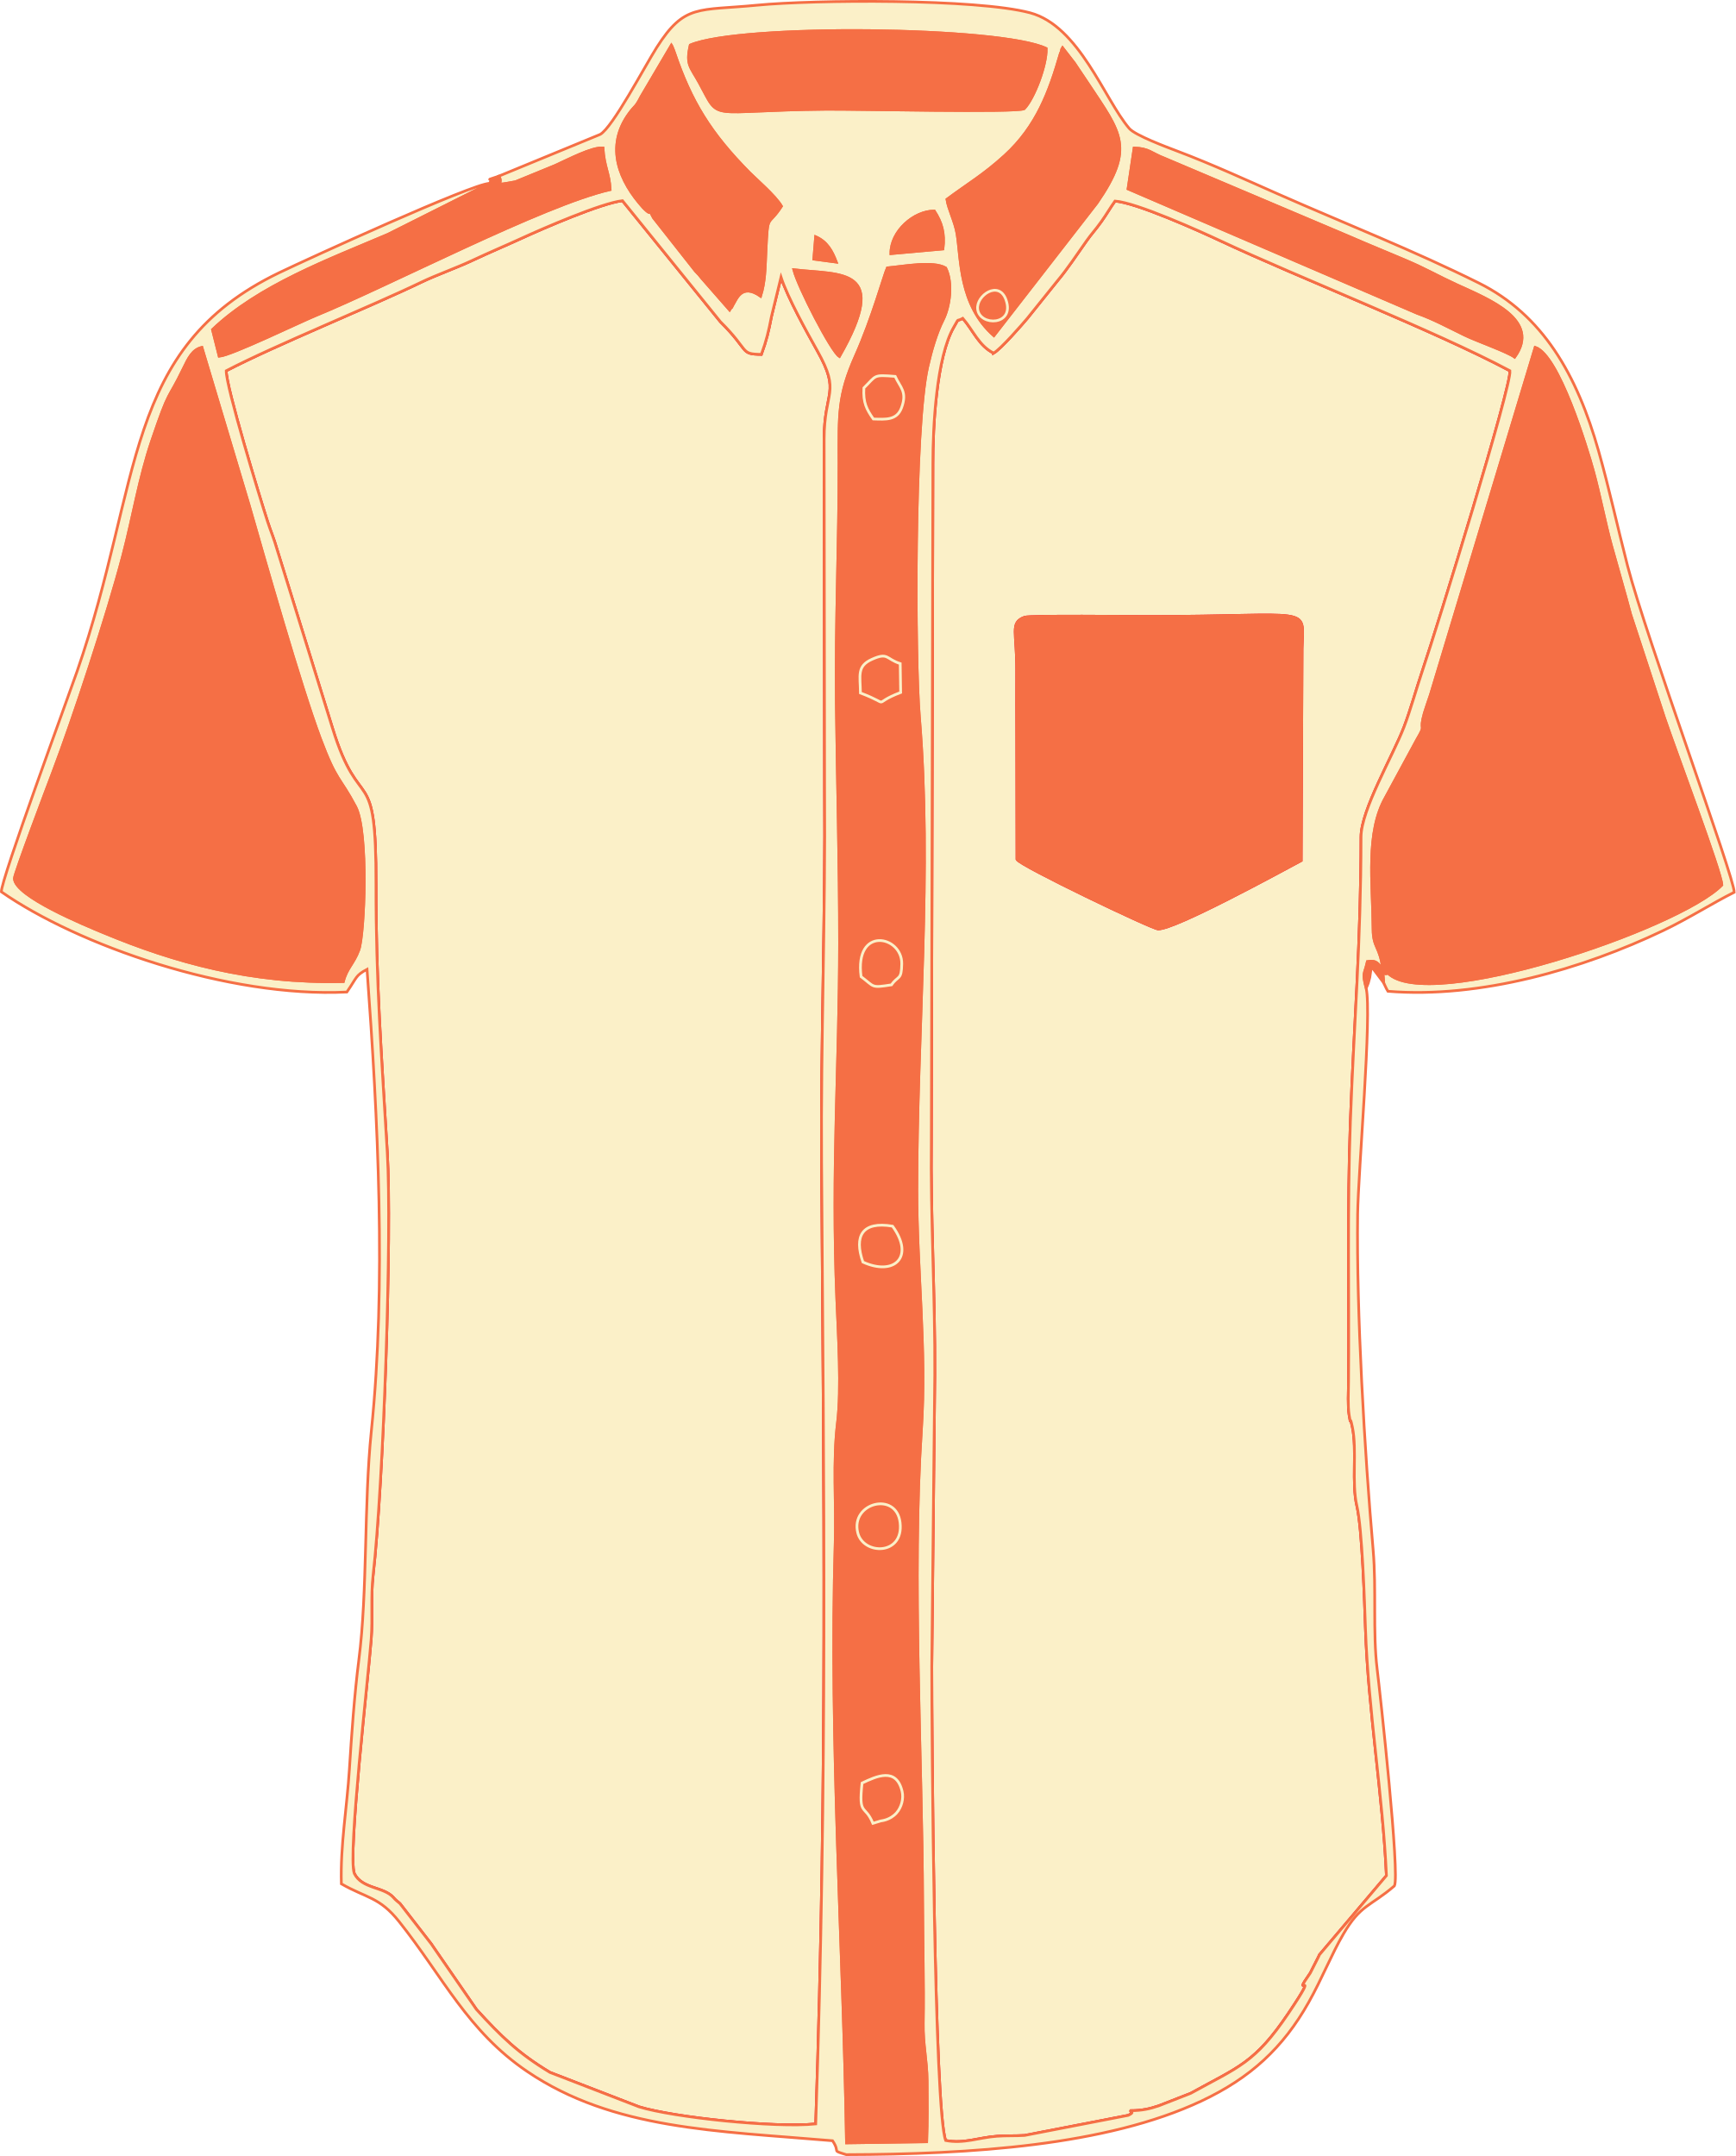
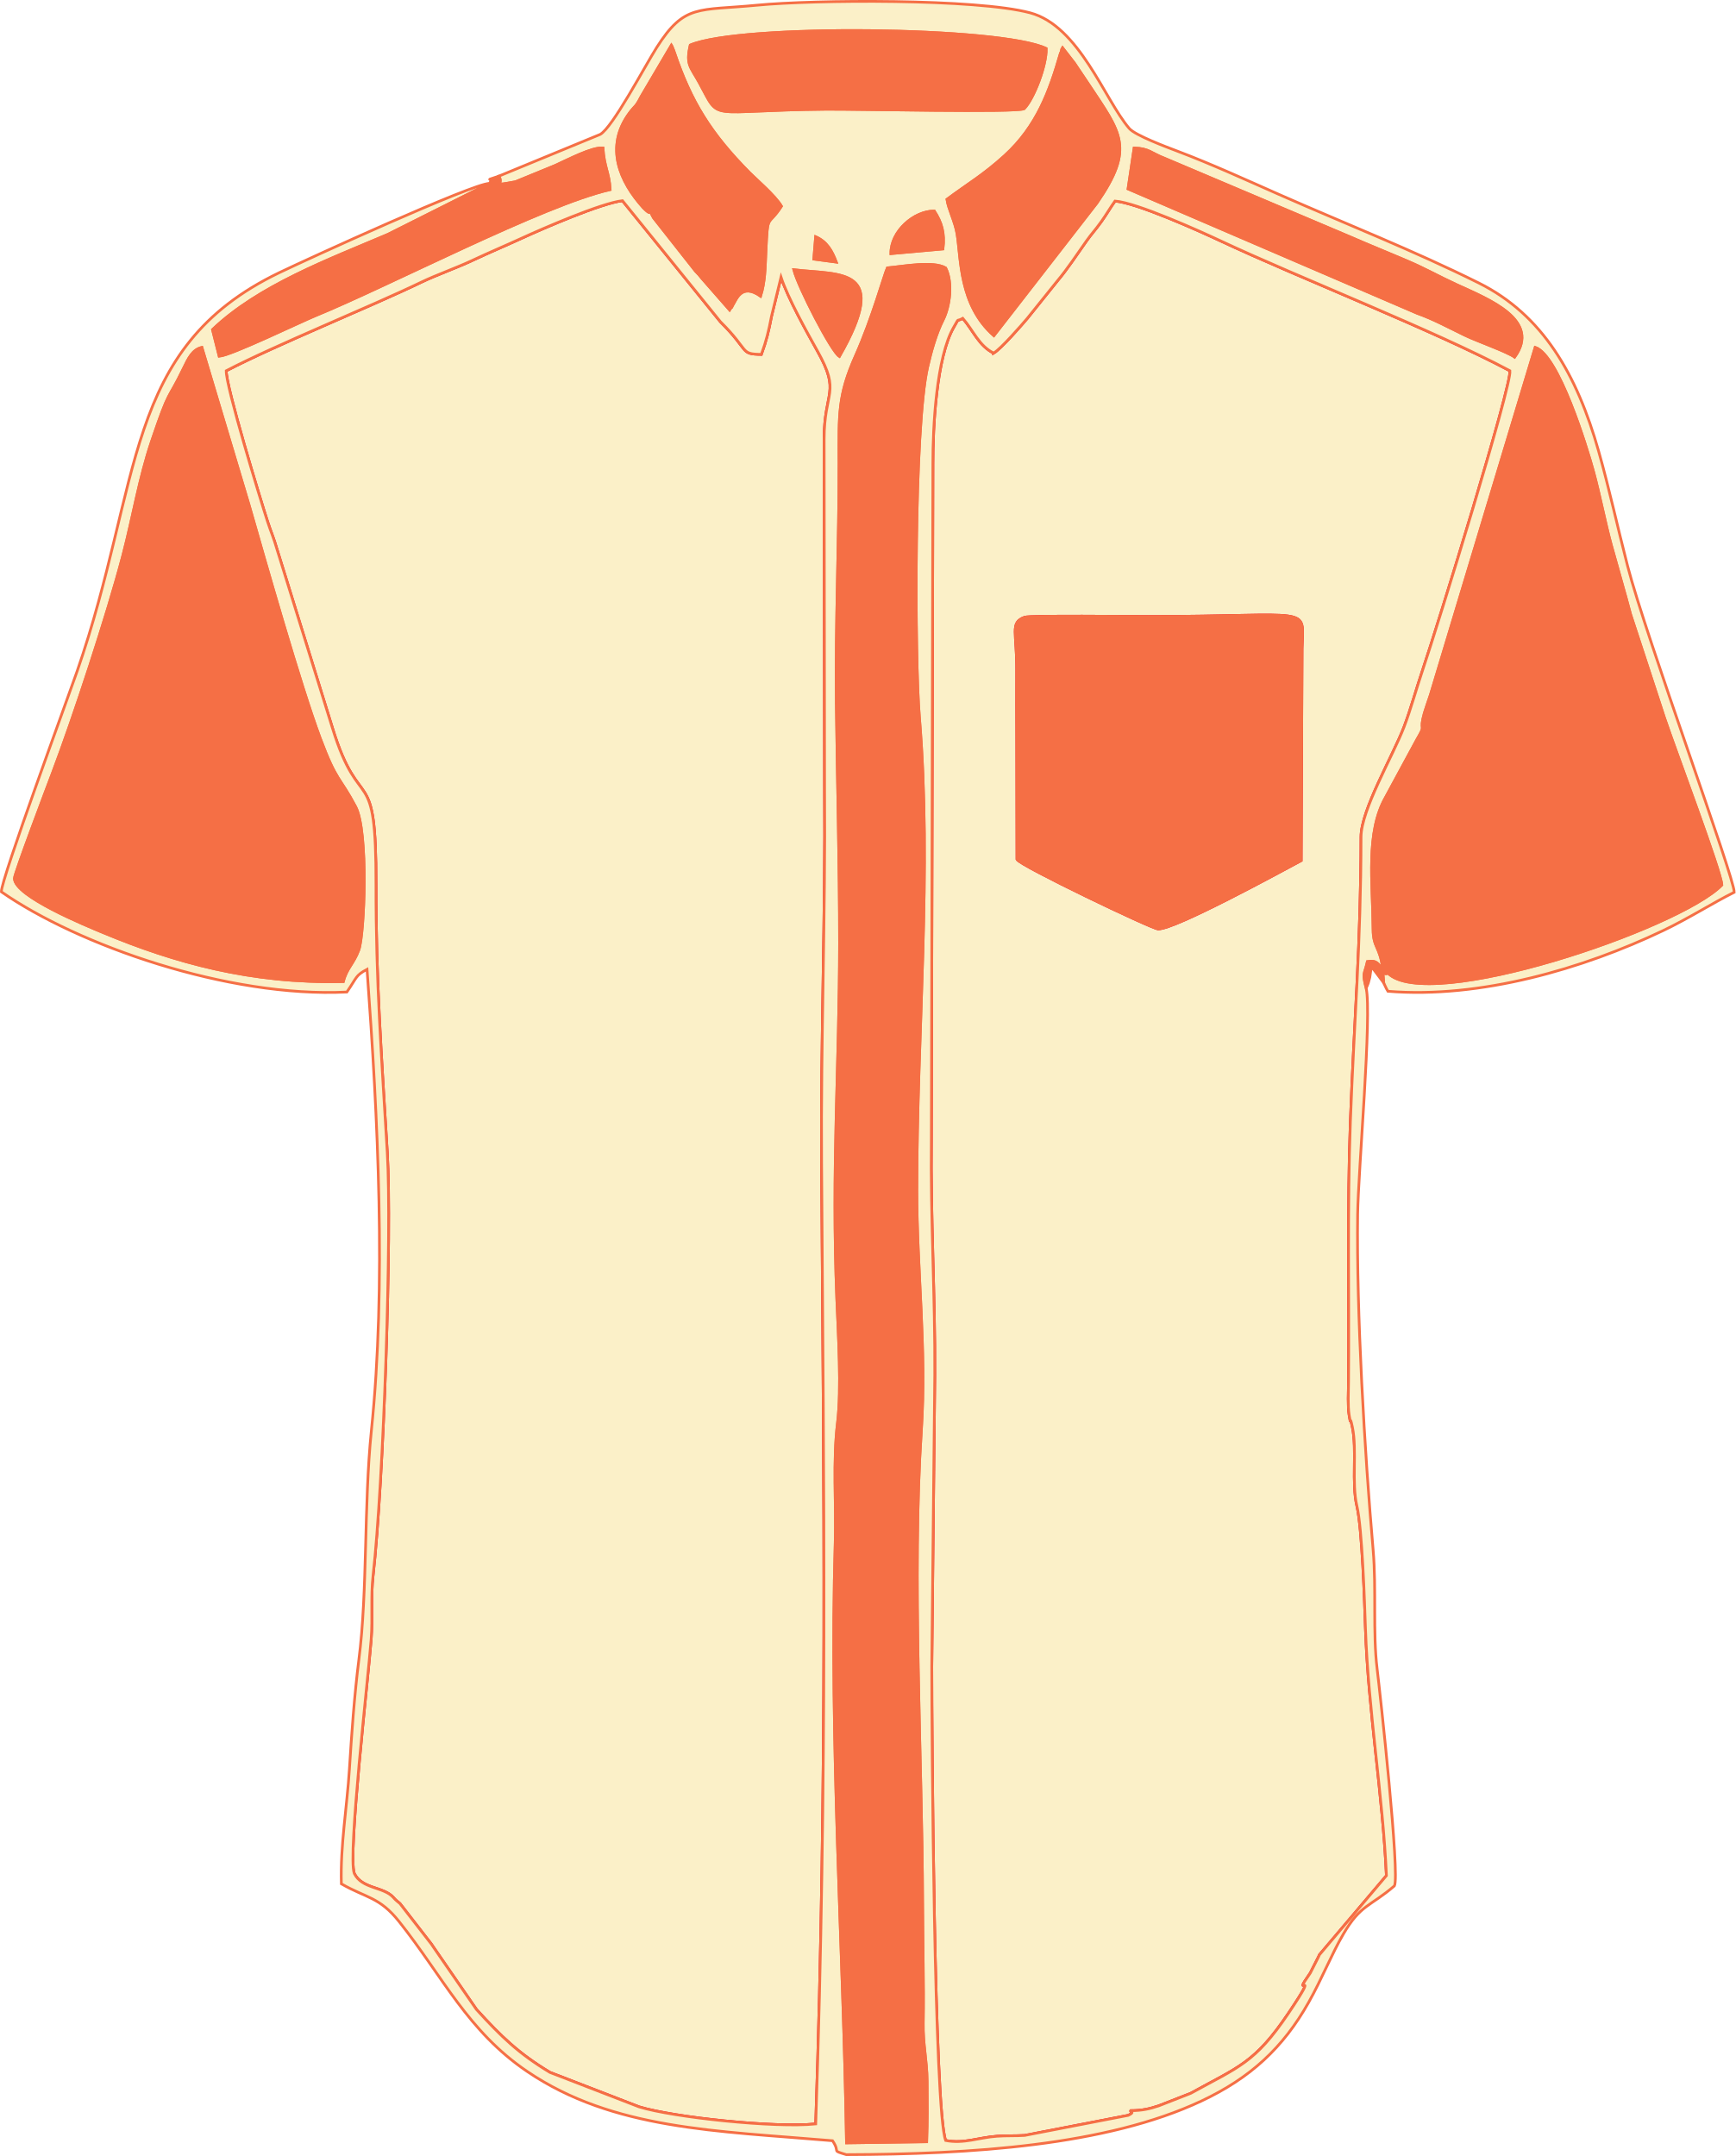
<svg xmlns="http://www.w3.org/2000/svg" xml:space="preserve" width="127.956mm" height="158.95mm" version="1.1" style="shape-rendering:geometricPrecision; text-rendering:geometricPrecision; image-rendering:optimizeQuality; fill-rule:evenodd; clip-rule:evenodd" viewBox="0 0 12795.64 15895.05">
  <defs>
    <style type="text/css">
   
    .str0 {stroke:#F50A2B;stroke-width:20;stroke-miterlimit:22.926}
    .str1 {stroke:#F56F45;stroke-width:20;stroke-miterlimit:22.926}
-     .str2 {stroke:#FBF0C8;stroke-width:20;stroke-miterlimit:22.926}
+     .str2 {stroke:rgba(255, 255, 255, 0.06)stroke-width:20;stroke-miterlimit:22.926}
    .fil1 {fill:#F56F45}
    .fil0 {fill:#FBF0C8}
   
  </style>
  </defs>
  <g id="Layer_x0020_1">
    <g id="_2128060728352">
      <path class="fil0 str0" d="M1668.04 2733.48c-4.26,111.04 248.87,940.71 304.13,1110.82 23.54,72.46 46.87,124.66 69.48,203.96l408.8 1317.61c204.99,667.44 323.32,221.58 321.56,1158.43 -1.32,700.43 41.17,1268.61 83.1,1971.23 35.47,594.22 -27.17,2436.04 -104.95,3122.14 -17.25,152.08 -1.89,311.51 -13.65,466.51 -21.4,281.79 -174.02,1597.34 -124.62,1727.85 56.94,115.64 217.32,96.88 288.17,177.28 19.96,22.64 24.43,23.87 48.28,44.32l232.52 299.88c3.32,4.88 7.34,11.11 10.63,16l320.87 464.94c180.91,198.68 309.76,324.42 542.01,464.33l656.41 253.68c251.4,77.96 1004.74,157.53 1303.22,126.09 86.18,-2579.53 60.19,-4642.6 43.19,-7087.21 -6.24,-897.29 29.42,-1823.16 21.96,-2754.67l-3.28 -2577.75c0,-362.22 126.09,-337.82 -49.41,-651.62 -79.8,-142.67 -217.54,-390.49 -268.41,-543.82l-70.42 289.47c-21.14,109.61 -37.5,178.98 -74.57,279.6 -161.06,-2.39 -82.54,-23.36 -301.81,-240.62l-722.17 -892.4c-156.1,17.68 -589.93,206.36 -739.69,275.21 -126.61,58.22 -232.49,101.79 -372.2,167.45 -107.5,50.54 -264.33,106.64 -367.11,156.24 -379.35,183.04 -1082.3,466.98 -1442.04,655.04z" />
      <path class="fil0 str0" d="M7496.61 5437.61c0,-160.38 -1.76,-320 -0.42,-480.17 2.52,-300.28 -52.1,-365.42 57.79,-406.47 38.93,-14.53 798.63,-5.77 908.79,-5.77 1230.98,0 1143.48,-88.09 1136.29,234.61l-6.3 1564.46c-142.37,75.84 -931.56,508.24 -1054.7,503.87 -45.56,-1.62 -1021.37,-468.6 -1039.97,-512.86l-1.48 -897.67zm-171 -2834.59c-108.93,-54.17 -148.94,-165.68 -227.43,-256.23 -53.16,29.66 -21.12,-12.71 -65.62,63.44 -130.26,222.9 -155.22,741.84 -154.88,1005.61l-11.29 4978.66c-7.18,589.23 28.73,1163.77 25.25,1743.74l-22.24 2148.14c-0.08,470.74 17.62,3279.2 102.43,3494.35 134.1,26.16 241.46,-21.38 378.27,-31.4 66.37,-4.86 140.89,-1.71 203.92,-5.91l764.23 -148.09c54.13,-26.68 11.57,-22.03 18.17,-34.48 85.53,-0.33 140.38,-13.53 206.29,-35.57l235.66 -92.13c353.27,-195.29 472.97,-222.14 720.99,-590.46 253.59,-376.6 6.22,-75.34 160.85,-296.66l59.84 -117.64c2.55,-5.6 5.69,-11.99 8.19,-17.63l493.34 -582.78c-26.44,-590.36 -133.76,-1216.41 -154.6,-1820.59 -6.97,-202.04 -23.98,-737.43 -63.22,-904.7 -40.4,-172.27 2.21,-411.66 -33.05,-580.21 -23.52,-112.45 -7.65,13.37 -24.13,-90.35 -10.79,-67.87 -5.14,-171.9 -4.55,-243.25 5.32,-642.85 -9.94,-1281.95 13.73,-1920.3 27.56,-743.05 78.03,-1314.67 78.5,-2098.06 0,-199.27 236.21,-599.17 317.11,-810.9 48.57,-127.12 90.3,-280.54 136.16,-416.35 117,-346.48 659.35,-2104.96 644.48,-2209.76 -555.21,-296.07 -1554.5,-685.72 -2139.47,-960.53 -134.48,-63.17 -613.42,-280.02 -772.18,-290.78 -31.68,43.59 -61.63,96.45 -99.46,149.51 -47.28,66.31 -71.18,88.34 -110.28,143.88 -73.28,104.03 -142.62,208.99 -212.88,292.64l-225.03 280.15c-38.39,45.48 -194.23,224.64 -247.1,254.66z" />
      <path class="fil0 str1" d="M2531.02 7236.36c-682.6,16.29 -1246.08,-142.56 -1769.99,-360.88 -127.12,-52.99 -653.08,-267.91 -654.45,-399.37 -0.35,-33.55 246.5,-686.44 280.41,-775.87 156.45,-412.68 405.98,-1173.14 518.42,-1602.45 78.91,-301.22 119.43,-569.17 214.48,-849.84 135.42,-399.84 114.12,-284.94 232.14,-529.99 38.78,-80.54 68.34,-140.64 136.13,-156.54l348.35 1164.18c123.45,429.32 378,1328.51 524.24,1718.44 122.37,326.23 141.38,277.57 260.86,503.86 95.68,181.23 65.56,941.71 23.34,1055.8 -38.48,104.01 -88.01,131.91 -113.93,232.66zm-862.98 -4502.88c359.74,-188.06 1062.69,-472 1442.04,-655.04 102.78,-49.6 259.61,-105.7 367.11,-156.24 139.71,-65.66 245.59,-109.23 372.2,-167.45 149.76,-68.85 583.59,-257.53 739.69,-275.21l722.17 892.4c219.27,217.26 140.75,238.23 301.81,240.62 37.07,-100.62 53.43,-169.99 74.57,-279.6l70.42 -289.47c50.87,153.33 188.61,401.15 268.41,543.82 175.5,313.8 49.41,289.4 49.41,651.62l3.28 2577.75c7.46,931.51 -28.2,1857.38 -21.96,2754.67 17,2444.61 42.99,4507.68 -43.19,7087.21 -298.48,31.44 -1051.82,-48.13 -1303.22,-126.09l-656.41 -253.68c-232.25,-139.91 -361.1,-265.65 -542.01,-464.33l-320.87 -464.94c-3.29,-4.89 -7.31,-11.12 -10.63,-16l-232.52 -299.88c-23.85,-20.45 -28.32,-21.68 -48.28,-44.32 -70.85,-80.4 -231.23,-61.64 -288.17,-177.28 -49.4,-130.51 103.22,-1446.06 124.62,-1727.85 11.76,-155 -3.6,-314.43 13.65,-466.51 77.78,-686.1 140.42,-2527.92 104.95,-3122.14 -41.93,-702.62 -84.42,-1270.8 -83.1,-1971.23 1.76,-936.85 -116.57,-490.99 -321.56,-1158.43l-408.8 -1317.61c-22.61,-79.3 -45.94,-131.5 -69.48,-203.96 -55.26,-170.11 -308.39,-999.78 -304.13,-1110.82zm5657.57 -130.47c52.87,-30.02 208.71,-209.18 247.1,-254.66l225.03 -280.15c70.26,-83.65 139.6,-188.61 212.88,-292.64 39.1,-55.54 63,-77.57 110.28,-143.88 37.83,-53.06 67.78,-105.92 99.46,-149.51 158.76,10.76 637.7,227.61 772.18,290.78 584.97,274.81 1584.26,664.46 2139.47,960.53 14.87,104.8 -527.48,1863.28 -644.48,2209.76 -45.86,135.81 -87.59,289.23 -136.16,416.35 -80.9,211.73 -317.11,611.63 -317.11,810.9 -0.47,783.39 -50.94,1355.01 -78.5,2098.06 -23.67,638.35 -8.41,1277.45 -13.73,1920.3 -0.59,71.35 -6.24,175.38 4.55,243.25 16.48,103.72 0.61,-22.1 24.13,90.35 35.26,168.55 -7.35,407.94 33.05,580.21 39.24,167.27 56.25,702.66 63.22,904.7 20.84,604.18 128.16,1230.23 154.6,1820.59l-493.34 582.78c-2.5,5.64 -5.64,12.03 -8.19,17.63l-59.84 117.64c-154.63,221.32 92.74,-79.94 -160.85,296.66 -248.02,368.32 -367.72,395.17 -720.99,590.46l-235.66 92.13c-65.91,22.04 -120.76,35.24 -206.29,35.57 -6.6,12.45 35.96,7.8 -18.17,34.48l-764.23 148.09c-63.03,4.2 -137.55,1.05 -203.92,5.91 -136.81,10.02 -244.17,57.56 -378.27,31.4 -84.81,-215.15 -102.51,-3023.6 -102.43,-3494.35l22.24 -2148.14c3.48,-579.97 -32.43,-1154.51 -25.25,-1743.74l11.29 -4978.66c-0.34,-263.77 24.62,-782.71 154.88,-1005.61 44.5,-76.15 12.46,-33.78 65.62,-63.44 78.49,90.55 118.5,202.06 227.43,256.23zm-1084.44 13195.09c-23.17,-1450.38 -126.94,-2960.95 -83.36,-4421.53 8.74,-292.88 -18,-598.92 17.12,-887.53 30.94,-254.11 5.78,-642.85 -5.08,-907.55 -40.06,-975.66 19.66,-1721.66 20.11,-2627.55 0.28,-591.33 -17.27,-1199.03 -23.58,-1768.04 -6.78,-610.47 20.59,-1186.58 19.59,-1770.06 -0.62,-363.9 -9.28,-499.6 123.39,-796.5 121.09,-270.94 210.75,-596.72 232.71,-644.15 125.83,-11.78 336.89,-52.68 429.59,0.47 54.25,108.86 31.53,283.3 -19.58,384.17 -48.98,96.67 -85.66,223.64 -113.35,344.9 -102.65,449.41 -96.29,2154.36 -61.08,2578.4 94.27,1135.65 -18.61,2332.42 -18.71,3490.41 -0.04,590.72 73.12,1173.2 33.62,1769.05 -71.62,1080.45 6.21,2422.34 9.09,3487.57 0.8,293.24 9.37,593.32 4.75,885.08 -2.62,164.47 27.02,266.21 28.5,428.76 1.41,153.97 2.43,289.35 -3.14,445.81l-590.59 8.3zm-388.5 -13809.02c351.89,40.82 713.04,-23.02 335.78,638.36 -57.33,-34.03 -302.49,-508.59 -335.78,-638.36zm160.83 -243.3c83.92,36.85 120.21,103.75 151.68,186.18l-165.15 -21.96 13.47 -164.22zm554.91 123.84c-1.55,-165.04 170.43,-314.18 319.61,-313.58 53.73,83.44 78.31,161.55 63.75,279.06l-383.36 34.52zm3795.44 50.18c153.26,65.32 233.31,114.49 376.63,180.13 239.8,109.81 621.96,259.81 426.22,532.52 -53.44,-39.89 -280.08,-119.27 -367.44,-161.79 -136.35,-66.35 -230.11,-118.09 -349.51,-160.79l-2132.97 -917.43 44.92 -301.23c110.55,3.59 126.43,39.08 223.5,76.01l1370.84 580.59c138.84,60.7 268.51,112.62 407.81,171.99zm-3382.33 -449.92c156.57,-116.3 270.42,-180.96 426.23,-323.04 237.22,-216.33 330.18,-474.77 410.65,-754.28 1.44,-4.98 6.31,-9.32 7.41,-19.96 1.1,-10.61 4.36,-13.57 7.99,-19.65l88.88 114.73c3.07,4.49 6.96,10.8 9.98,15.32 39.04,58.7 56.15,83.04 91.28,136.11 239.97,362.55 344.87,468.39 62.67,877.79l-759.33 977.58c-257.08,-226.31 -240.89,-568.1 -271.11,-750.83 -14.94,-90.31 -64,-181.88 -74.65,-253.77zm-1806.61 582.15c-38.55,-47.29 -5.95,-8.6 -47.05,-53.28l-310.35 -393.96c-60.78,-114.77 11.95,11.14 -64.4,-63.28 -3.2,-3.12 -8.92,-8.66 -12.1,-12.17 -169,-187.66 -286.11,-445.05 -100.08,-696.5 43.84,-59.27 43.77,-37.74 85.75,-120.58l223.53 -379.27c3.54,5.16 5.98,13.39 7.44,17.25 1.49,3.91 5.46,12.74 7.24,17.67 1.83,5.08 4.78,12.71 6.73,18.48 122.77,362.94 266.59,596.31 554.25,887.04 47.13,47.64 190.67,170.69 235.13,246.99 -102.69,159.19 -100.63,39.59 -114.29,328.1 -6.3,132.96 -6.1,227.22 -39.48,334.54 -140.56,-98.47 -177.58,23.76 -205.93,68.38 -2.41,3.81 -8.94,21.12 -10.67,17.18 -1.76,-4.02 -6.65,11.96 -10.83,17.33l-204.89 -233.92zm-85.84 -1719.4c368.55,-157.21 2289,-135.8 2623.67,25.26 4.34,121.23 -91.15,370.62 -162.26,443.34 -54.44,29.34 -1232.32,1.76 -1463.12,3.88 -892.08,8.15 -770.41,98.8 -931.05,-194.75 -64.66,-118.15 -100.95,-132.24 -67.24,-277.73zm-1412.14 966.29c41.5,58.46 -59.11,74.32 123.72,41.29l290.17 -118.96c96.85,-43 270.01,-136.13 354.11,-130.59 9.85,145.31 46.4,181.01 53.23,306.86 -490.56,111.03 -1635.1,709.77 -2172.99,929.44 -107.9,44.06 -623.52,293.44 -709,299.02l-49.26 -195.77c340.34,-325.08 856.81,-516.32 1293.24,-702.23l748.38 -375.73c-119.24,-1.45 -1352.81,562.98 -1551.39,658.81 -1156.71,558.28 -1003.02,1537.88 -1488.59,2937.88 -65.32,188.37 -563.64,1543.55 -558.56,1625.91 562.73,392.55 1669.79,782.33 2547.36,738.83 77.07,-111.92 62.84,-121.27 148.59,-167.14 80.98,1102.94 142.86,2324.65 32.04,3401.29 -56.29,546.83 -26.84,1180.59 -92.57,1691.43 -32.2,250.19 -53.39,550.84 -69.5,805.26 -17.97,283.88 -67.41,558.27 -59.25,844 185.04,106.25 280.19,95.02 426.31,278.97 323.77,407.63 505.44,807.51 944.08,1104.6 634.23,429.58 1394.9,437.17 2250.85,510.37 61.96,91.58 -15.23,67.03 101.09,102.58 913.28,-2.47 1917.71,-65.18 2618.95,-395.6 359.42,-169.36 600.74,-390.21 790.79,-728.25 97.98,-174.29 166.86,-351 254.78,-501.7 128.36,-219.98 197.79,-202.24 376.67,-355.71 42.44,-75.6 -105.05,-1418.86 -127.38,-1600.69 -32.49,-264.7 -4.78,-594.92 -28.98,-872.07 -63.52,-727.15 -124.05,-1758.96 -114.55,-2480.59 4.16,-314.92 106.06,-1475.72 62.78,-1665.95 -29.79,-119.07 -13.44,-92.99 9.36,-195.43 70.26,-12.2 79.94,19.92 113.35,59.18 -18.7,-170.75 -70.47,-156.46 -71.41,-297.56 -2.29,-343.98 -55.82,-714.11 93.21,-974.06l231.74 -427.86c72.08,-122.32 10.35,-42.75 52.97,-191.96 9.04,-31.64 33.9,-100.37 45.01,-135.02l772.04 -2560.51c173.21,57.33 381.28,739.88 428.29,911.04 46.75,170.21 87.45,382.46 132.03,545.05 46.41,169.31 99.47,348.67 142.54,511.81l249.07 760.82c82.41,245.01 421.45,1143.95 423.92,1234.33 -316.07,323.08 -2167.48,948.01 -2462.47,648.95 -39.63,31.52 -42.19,-84.88 -30.36,72.57 6.82,12.83 15.59,37.77 31.18,62.23 681.45,56.09 1442.13,-167.05 2027.53,-446.63 193.22,-92.27 363.62,-202.53 525.59,-283.21 3.27,-103.05 -651.37,-1883.79 -785.95,-2404.58 -75.73,-293.12 -134.42,-566.7 -213.72,-847.2 -159.64,-564.74 -412.62,-1005.67 -883.53,-1240.17 -482,-240.02 -979.7,-435.19 -1472.06,-652.47 -244.14,-107.73 -493.42,-222.22 -744.94,-317.52 -83.7,-31.72 -316.34,-118.48 -359.97,-169.36 -182.49,-212.85 -367.47,-755.12 -730.9,-852.38 -394.29,-105.51 -1592.84,-97.13 -2013.46,-56.26 -434.01,42.15 -533.94,-11.94 -739.62,311.82 -88.11,138.69 -325.36,591.06 -416.94,640.91l-747.62 307.92z" />
      <path class="fil1 str1" d="M6435.52 13442.33c-59.07,-144.05 -107.06,-48.56 -80.09,-296.7 107.3,-50.73 253.72,-119.54 295.6,62.68 11.93,51.88 -4.4,115.6 -41.03,157.1 -47.71,54.05 -113.43,58.44 -115.66,59.14l-58.82 17.78zm-111.58 -2141.57c-55.3,-221.5 284.97,-309.35 312.01,-75.1 28.11,243.63 -270.84,240 -312.01,75.1zm256.56 -2260.85c165.63,228.04 12,370.05 -218.59,264.67 -66.25,-190.2 -7.68,-302.98 218.59,-264.67zm-232.11 -1839.6c-49.83,-375.4 302.6,-302.68 299.78,-94.95 -1.7,124.68 -26.25,84.08 -75.5,155.33 -153.43,23.8 -122.41,16.27 -224.28,-60.38zm-4.77 -2091.35c-1.02,-128.94 -28.75,-197.32 85.52,-248.5 120.61,-54.03 102.07,-1.37 207.75,31.82l3.21 212.94c-232.3,88.25 -49.32,97.65 -296.48,3.74zm25.47 -2249.1c95.53,-93.95 65.08,-97.44 230.58,-84.97 37.79,82.44 90.99,113.46 46.71,231.77 -34.56,92.35 -114.24,85.44 -207.68,82.45 -49.65,-71.94 -76.19,-119.12 -69.61,-229.25zm-127.92 12938.26l590.59 -8.3c5.57,-156.46 4.55,-291.84 3.14,-445.81 -1.48,-162.55 -31.12,-264.29 -28.5,-428.76 4.62,-291.76 -3.95,-591.84 -4.75,-885.08 -2.88,-1065.22 -80.71,-2407.11 -9.09,-3487.57 39.5,-595.85 -33.66,-1178.33 -33.62,-1769.05 0.1,-1157.98 112.98,-2354.75 18.71,-3490.41 -35.21,-424.04 -41.57,-2128.99 61.08,-2578.4 27.69,-121.26 64.37,-248.23 113.35,-344.9 51.11,-100.87 73.83,-275.31 19.58,-384.17 -92.7,-53.15 -303.76,-12.25 -429.59,-0.47 -21.96,47.43 -111.62,373.21 -232.71,644.15 -132.67,296.9 -124.01,432.6 -123.39,796.5 1,583.48 -26.37,1159.59 -19.59,1770.06 6.31,569.01 23.86,1176.71 23.58,1768.04 -0.45,905.89 -60.17,1651.89 -20.11,2627.55 10.86,264.7 36.02,653.44 5.08,907.55 -35.12,288.61 -8.38,594.65 -17.12,887.53 -43.58,1460.57 60.19,2971.14 83.36,4421.53z" />
      <path class="fil1 str1" d="M10072.06 7284.48c3.28,-5.56 6.53,-13.35 8.01,-17.64 1.53,-4.43 5.73,-12.93 7.45,-18.55l11.41 -42.53c2.11,-9.32 7.73,-63.64 13.17,-78.7l89.25 118.77c-11.83,-157.45 -9.27,-41.05 30.36,-72.57 294.99,299.06 2146.4,-325.87 2462.47,-648.95 -2.47,-90.38 -341.51,-989.32 -423.92,-1234.33l-249.07 -760.82c-43.07,-163.14 -96.13,-342.5 -142.54,-511.81 -44.58,-162.59 -85.28,-374.84 -132.03,-545.05 -47.01,-171.16 -255.08,-853.71 -428.29,-911.04l-772.04 2560.51c-11.11,34.65 -35.97,103.38 -45.01,135.02 -42.62,149.21 19.11,69.64 -52.97,191.96l-231.74 427.86c-149.03,259.95 -95.5,630.08 -93.21,974.06 0.94,141.1 52.71,126.81 71.41,297.56 -33.41,-39.26 -43.09,-71.38 -113.35,-59.18 -22.8,102.44 -39.15,76.36 -9.36,195.43z" />
      <path class="fil1 str1" d="M2531.02 7236.36c25.92,-100.75 75.45,-128.65 113.93,-232.66 42.22,-114.09 72.34,-874.57 -23.34,-1055.8 -119.48,-226.29 -138.49,-177.63 -260.86,-503.86 -146.24,-389.93 -400.79,-1289.12 -524.24,-1718.44l-348.35 -1164.18c-67.79,15.9 -97.35,76 -136.13,156.54 -118.02,245.05 -96.72,130.15 -232.14,529.99 -95.05,280.67 -135.57,548.62 -214.48,849.84 -112.44,429.31 -361.97,1189.77 -518.42,1602.45 -33.91,89.43 -280.76,742.32 -280.41,775.87 1.37,131.46 527.33,346.38 654.45,399.37 523.91,218.32 1087.39,377.17 1769.99,360.88z" />
      <path class="fil1 str1" d="M7585.87 6164.02c9.11,119.19 -13.39,107.8 189.88,211.89 83.59,42.79 161.53,73.97 253.88,123.92 617.75,334.15 414.09,309.69 1038.36,-2.97 277.36,-138.93 420.95,-167.21 432.26,-324.9 25.74,-358.77 23.38,-1176.5 -6.52,-1533.01 -147.71,-26.26 -1801.13,-23.49 -1897.98,8.44l-9.88 1516.63z" />
      <path class="fil1 str1" d="M5089.07 332.63c-33.71,145.49 2.58,159.58 67.24,277.73 160.64,293.55 38.97,202.9 931.05,194.75 230.8,-2.12 1408.68,25.46 1463.12,-3.88 71.11,-72.72 166.6,-322.11 162.26,-443.34 -334.67,-161.06 -2255.12,-182.47 -2623.67,-25.26z" />
      <path class="fil1 str1" d="M7207.61 2278.58c-11.24,-99.93 157.52,-217.21 209.69,-66.66 65.73,189.71 -195.16,195.94 -209.69,66.66zm-226.09 -808.7c10.65,71.89 59.71,163.46 74.65,253.77 30.22,182.73 14.03,524.52 271.11,750.83l759.33 -977.58c282.2,-409.4 177.3,-515.24 -62.67,-877.79 -35.13,-53.07 -52.24,-77.41 -91.28,-136.11 -3.02,-4.52 -6.91,-10.83 -9.98,-15.32l-88.88 -114.73c-3.63,6.08 -6.89,9.04 -7.99,19.65 -1.1,10.64 -5.97,14.98 -7.41,19.96 -80.47,279.51 -173.43,537.95 -410.65,754.28 -155.81,142.08 -269.66,206.74 -426.23,323.04z" />
      <path class="fil1 str1" d="M5379.8 2285.95c4.18,-5.37 9.07,-21.35 10.83,-17.33 1.73,3.94 8.26,-13.37 10.67,-17.18 28.35,-44.62 65.37,-166.85 205.93,-68.38 33.38,-107.32 33.18,-201.58 39.48,-334.54 13.66,-288.51 11.6,-168.91 114.29,-328.1 -44.46,-76.3 -188,-199.35 -235.13,-246.99 -287.66,-290.73 -431.48,-524.1 -554.25,-887.04 -1.95,-5.77 -4.9,-13.4 -6.73,-18.48 -1.78,-4.93 -5.75,-13.76 -7.24,-17.67 -1.46,-3.86 -3.9,-12.09 -7.44,-17.25l-223.53 379.27c-41.98,82.84 -41.91,61.31 -85.75,120.58 -186.03,251.45 -68.92,508.84 100.08,696.5 3.18,3.51 8.9,9.05 12.1,12.17 76.35,74.42 3.62,-51.49 64.4,63.28l310.35 393.96c41.1,44.68 8.5,5.99 47.05,53.28l204.89 233.92z" />
      <path class="fil1 str1" d="M3676.93 1298.92c-122.96,42.85 -30.97,2.47 -68.4,53.33l-748.38 375.73c-436.43,185.91 -952.9,377.15 -1293.24,702.23l49.26 195.77c85.48,-5.58 601.1,-254.96 709,-299.02 537.89,-219.67 1682.43,-818.41 2172.99,-929.44 -6.83,-125.85 -43.38,-161.55 -53.23,-306.86 -84.1,-5.54 -257.26,87.59 -354.11,130.59l-290.17 118.96c-182.83,33.03 -82.22,17.17 -123.72,-41.29z" />
      <path class="fil1 str1" d="M8316.77 1392.44l2132.97 917.43c119.4,42.7 213.16,94.44 349.51,160.79 87.36,42.52 314,121.9 367.44,161.79 195.74,-272.71 -186.42,-422.71 -426.22,-532.52 -143.32,-65.64 -223.37,-114.81 -376.63,-180.13 -139.3,-59.37 -268.97,-111.29 -407.81,-171.99l-1370.84 -580.59c-97.07,-36.93 -112.95,-72.42 -223.5,-76.01l-44.92 301.23z" />
      <path class="fil1 str1" d="M7595.75 4647.39c96.85,-31.93 1750.27,-34.7 1897.98,-8.44 29.9,356.51 32.26,1174.24 6.52,1533.01 -11.31,157.69 -154.9,185.97 -432.26,324.9 -624.27,312.66 -420.61,337.12 -1038.36,2.97 -92.35,-49.95 -170.29,-81.13 -253.88,-123.92 -203.27,-104.09 -180.77,-92.7 -189.88,-211.89l9.88 -1516.63zm-99.14 790.22l1.48 897.67c18.6,44.26 994.41,511.24 1039.97,512.86 123.14,4.37 912.33,-428.03 1054.7,-503.87l6.3 -1564.46c7.19,-322.7 94.69,-234.61 -1136.29,-234.61 -110.16,0 -869.86,-8.76 -908.79,5.77 -109.89,41.05 -55.27,106.19 -57.79,406.47 -1.34,160.17 0.42,319.79 0.42,480.17z" />
      <path class="fil1 str1" d="M6188.45 2627.44c377.26,-661.38 16.11,-597.54 -335.78,-638.36 33.29,129.77 278.45,604.33 335.78,638.36z" />
      <path class="fil1 str1" d="M6568.41 1869.62l383.36 -34.52c14.56,-117.51 -10.02,-195.62 -63.75,-279.06 -149.18,-0.6 -321.16,148.54 -319.61,313.58z" />
      <path class="fil1 str2" d="M6323.94 11300.76c41.17,164.9 340.12,168.53 312.01,-75.1 -27.04,-234.25 -367.31,-146.4 -312.01,75.1z" />
      <path class="fil1 str2" d="M6494.34 13424.55c2.23,-0.7 67.95,-5.09 115.66,-59.14 36.63,-41.5 52.96,-105.22 41.03,-157.1 -41.88,-182.22 -188.3,-113.41 -295.6,-62.68 -26.97,248.14 21.02,152.65 80.09,296.7l58.82 -17.78z" />
      <path class="fil1 str2" d="M6348.39 7200.3c101.87,76.65 70.85,84.18 224.28,60.38 49.25,-71.25 73.8,-30.65 75.5,-155.33 2.82,-207.73 -349.61,-280.45 -299.78,94.95z" />
      <path class="fil1 str2" d="M6343.62 5108.95c247.16,93.91 64.18,84.51 296.48,-3.74l-3.21 -212.94c-105.68,-33.19 -87.14,-85.85 -207.75,-31.82 -114.27,51.18 -86.54,119.56 -85.52,248.5z" />
      <path class="fil1 str2" d="M6580.5 9039.9c-226.27,-38.31 -284.84,74.47 -218.59,264.67 230.59,105.38 384.22,-36.63 218.59,-264.67z" />
      <path class="fil1 str2" d="M6369.09 2859.84c-6.58,110.13 19.96,157.31 69.61,229.25 93.44,2.99 173.12,9.9 207.68,-82.45 44.28,-118.31 -8.92,-149.33 -46.71,-231.77 -165.5,-12.47 -135.05,-8.98 -230.58,84.97z" />
      <path class="fil1 str2" d="M7207.61 2278.58c14.53,129.28 275.42,123.05 209.69,-66.66 -52.17,-150.55 -220.93,-33.27 -209.69,66.66z" />
      <path class="fil1 str1" d="M6000.03 1910l165.15 21.96c-31.47,-82.43 -67.76,-149.33 -151.68,-186.18l-13.47 164.22z" />
    </g>
  </g>
</svg>
